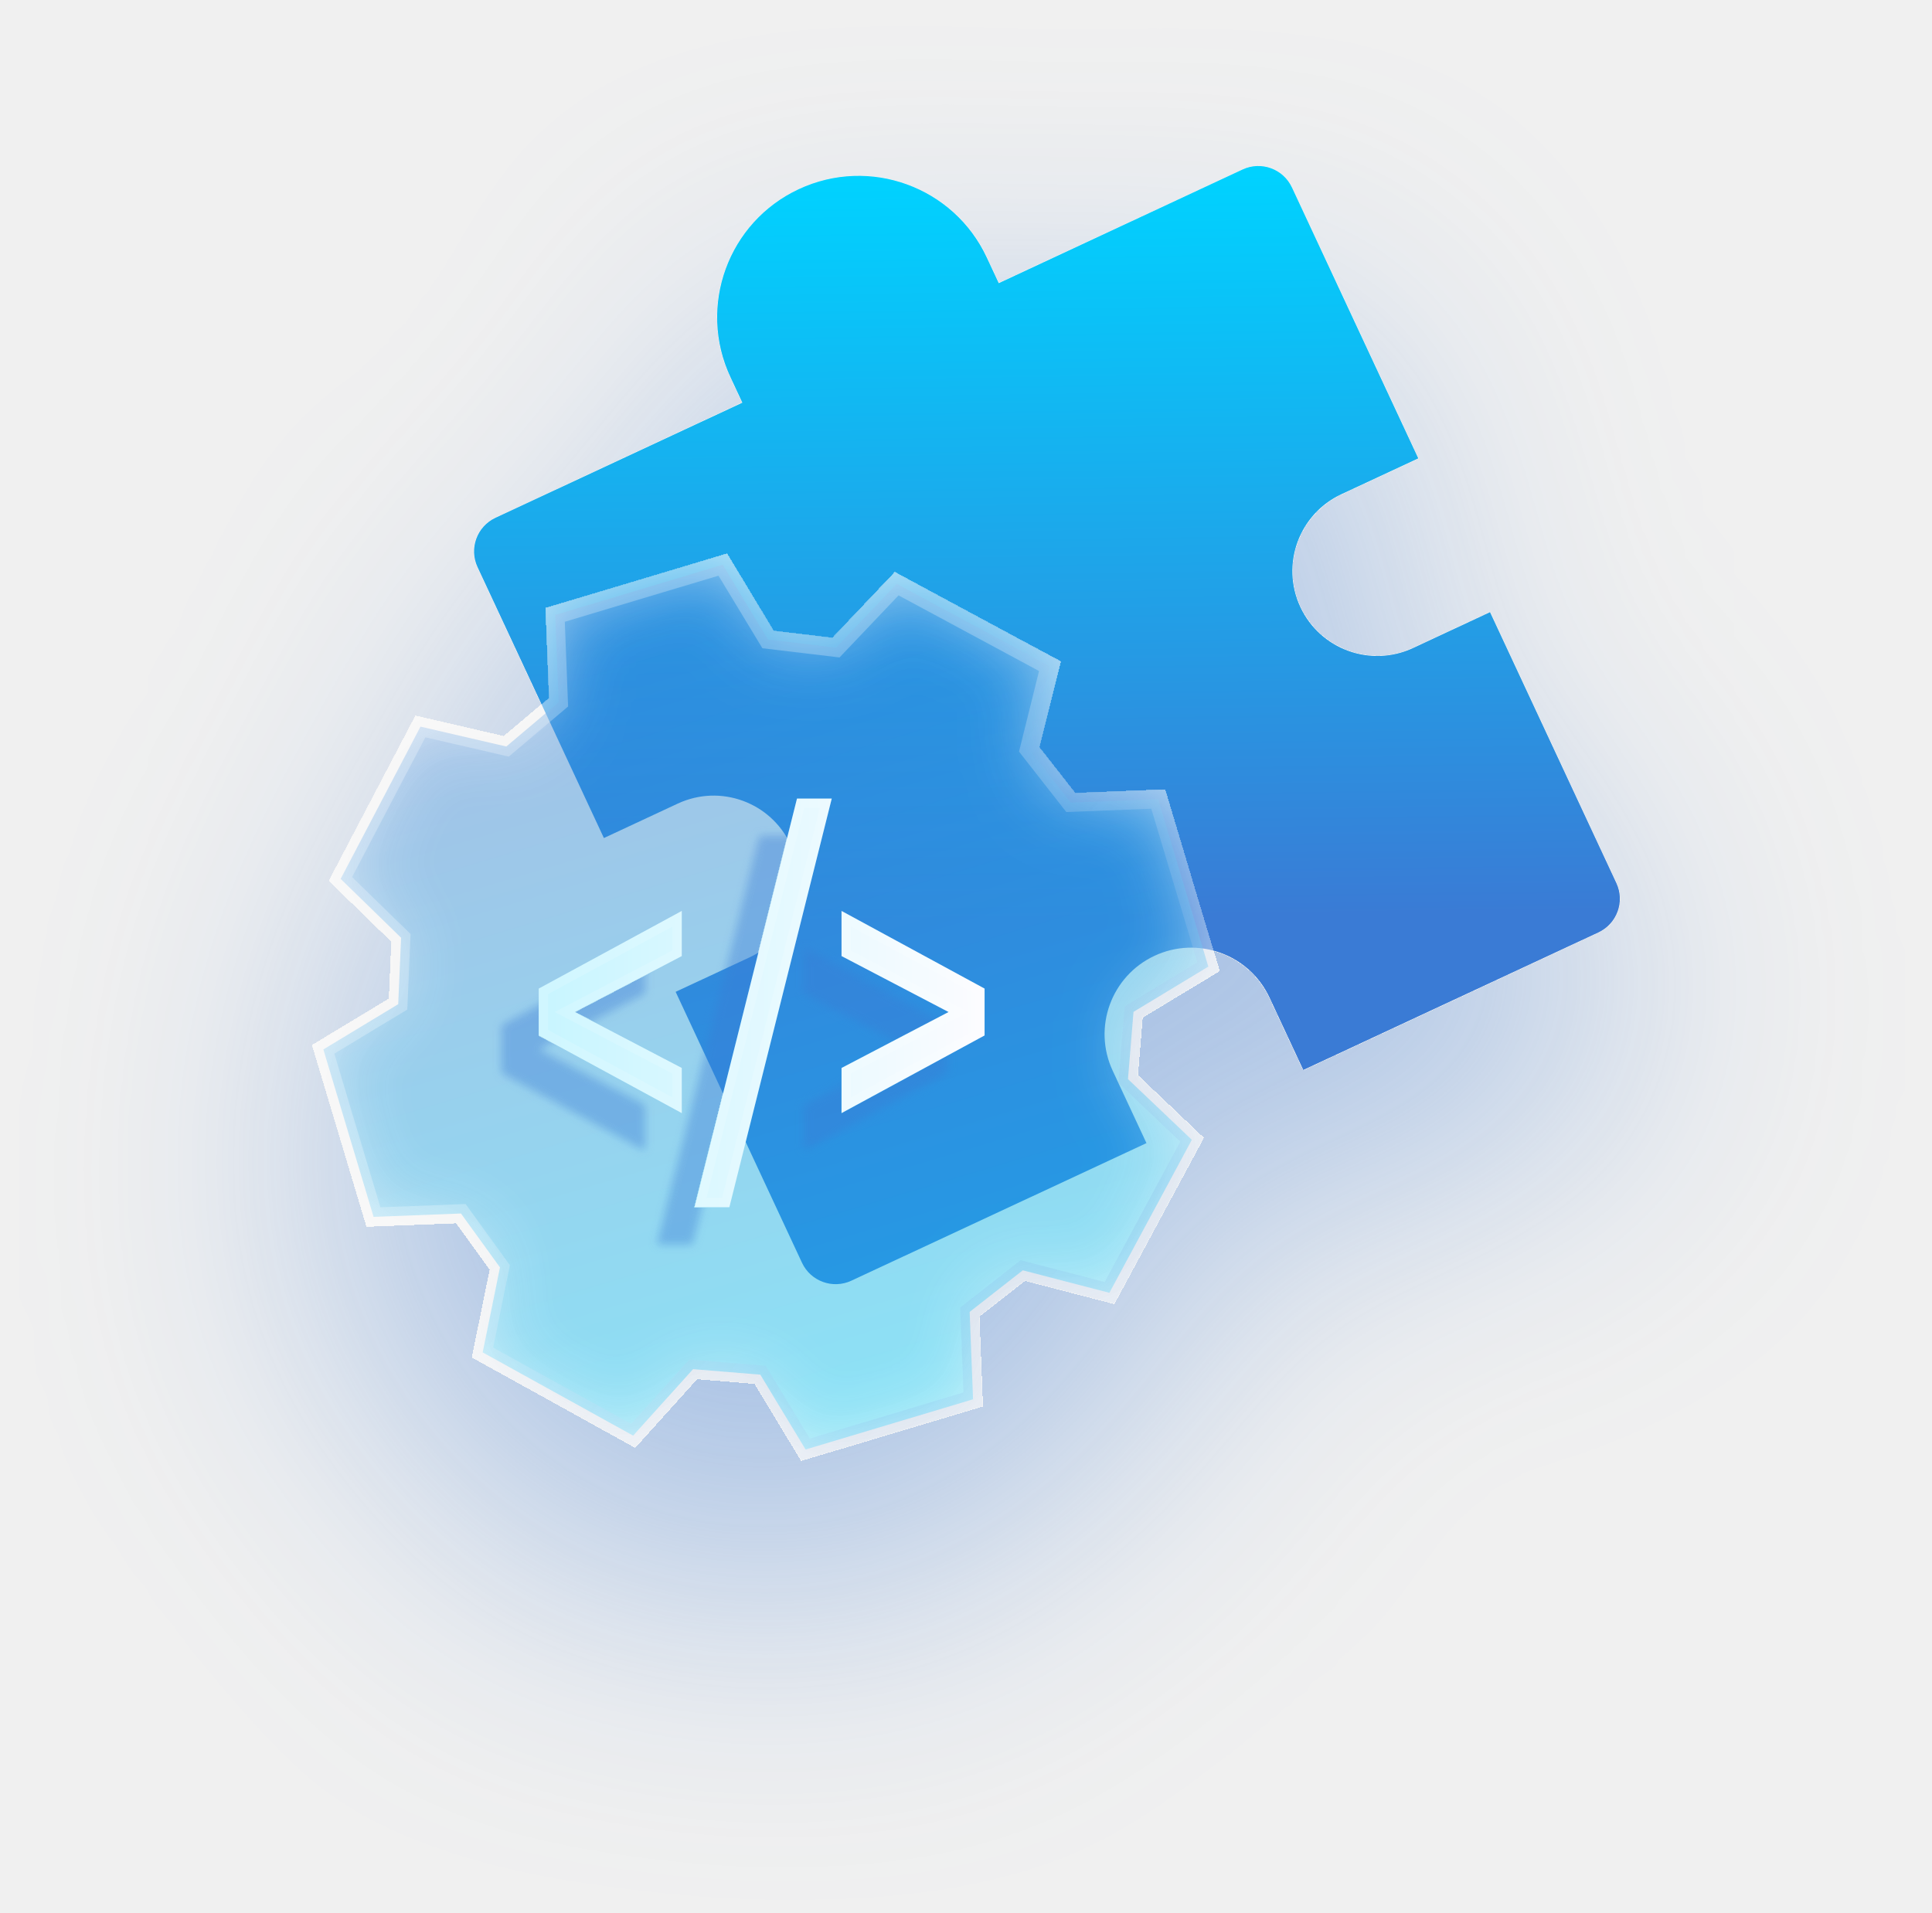
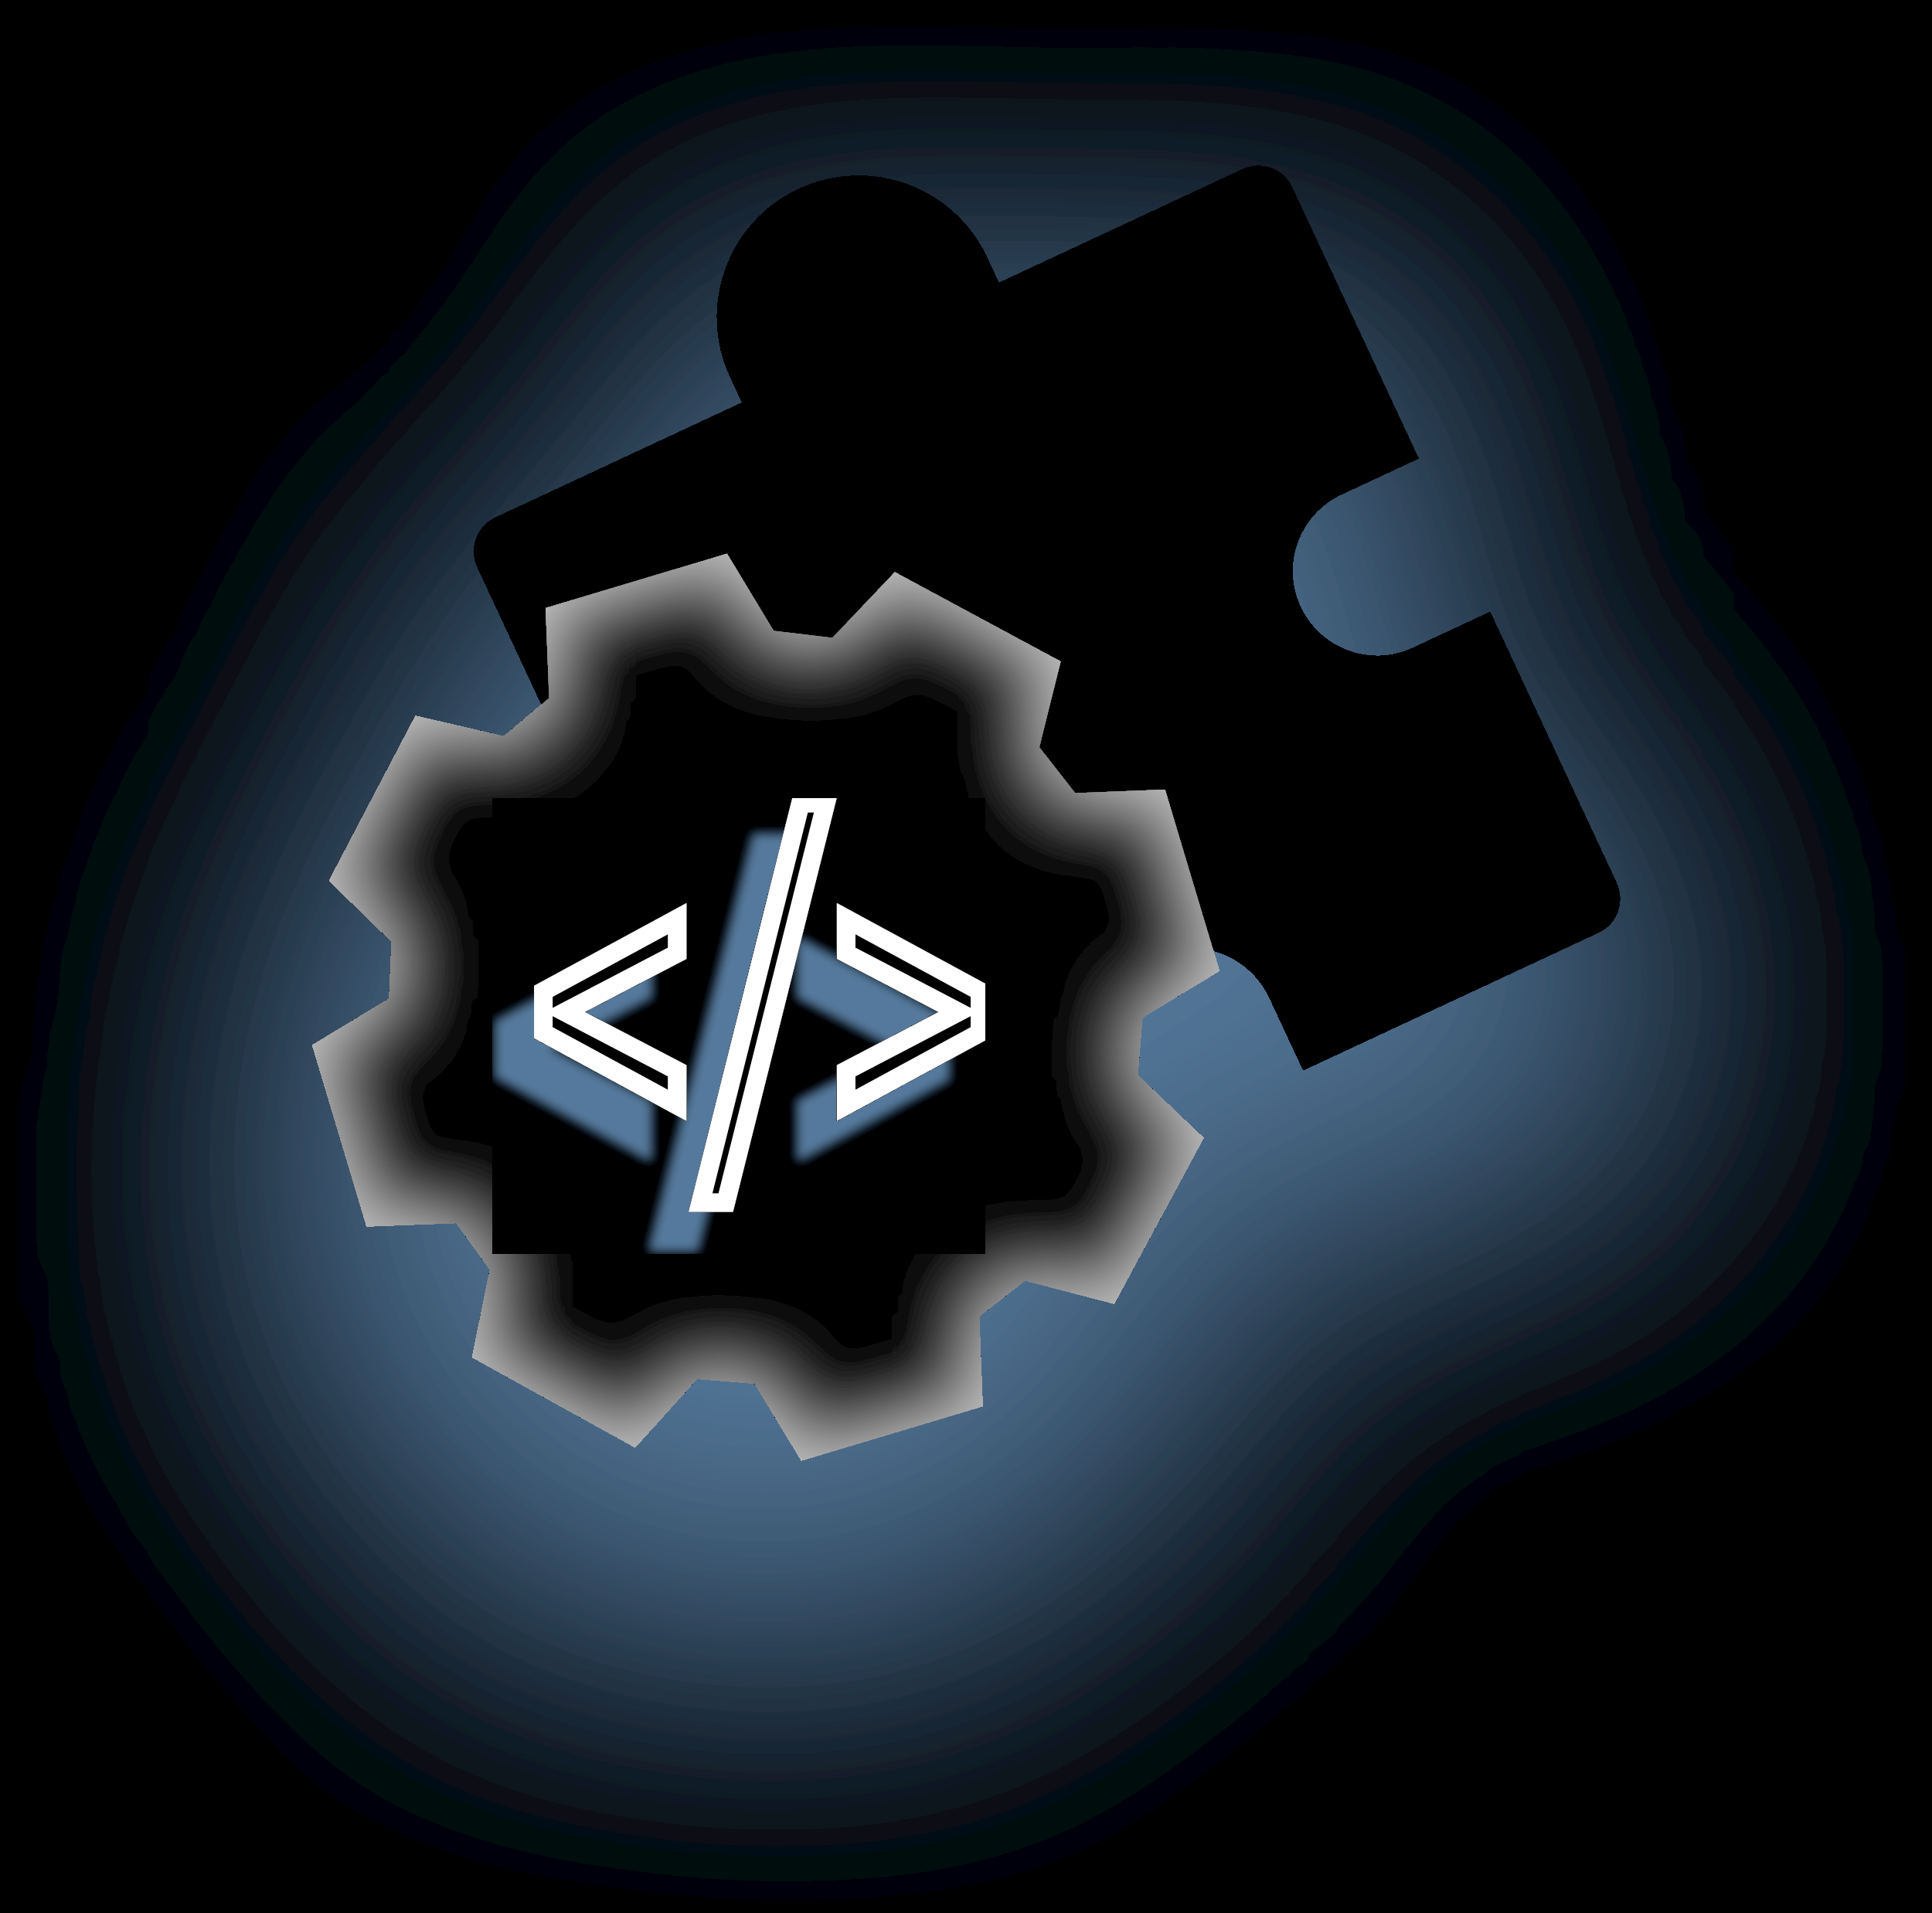
<svg xmlns="http://www.w3.org/2000/svg" width="104" height="103" viewBox="0 0 104 103" fill="none">
  <g filter="url(#filter0_d_6399_13446)">
    <path d="M25.707 30.536C25.24 29.535 25.673 28.345 26.674 27.878L39.961 21.682L39.318 20.302C37.541 16.491 39.19 11.96 43.001 10.183C46.812 8.406 51.342 10.055 53.119 13.866L53.763 15.246L66.888 9.126C67.889 8.659 69.079 9.092 69.545 10.093L76.347 24.68L72.207 26.61C69.92 27.677 68.931 30.395 69.997 32.681C71.063 34.968 73.781 35.957 76.068 34.891L80.208 32.96L87.01 47.547C87.477 48.548 87.044 49.738 86.043 50.205L70.157 57.612L68.34 53.715C67.253 51.384 64.482 50.375 62.15 51.462C59.819 52.549 58.81 55.321 59.897 57.652L61.715 61.549L45.829 68.956C44.828 69.423 43.638 68.99 43.171 67.989L36.37 53.403L40.348 51.548C42.634 50.481 43.623 47.763 42.557 45.477C41.491 43.19 38.773 42.201 36.486 43.267L32.508 45.122L25.707 30.536Z" fill="url(#paint0_linear_6399_13446)" />
    <g filter="url(#filter1_bi_6399_13446)">
      <path d="M29.889 33.11L30.072 37.815L27.255 40.195L22.635 39.124L18.338 47.322L21.591 50.491L21.436 54.069L17.407 56.505L20.11 65.52L24.815 65.338L26.914 68.24L25.983 72.817L34.082 77.298L37.308 73.72L40.928 74.016L43.365 78.045L52.38 75.342L52.197 70.637L55.057 68.398L59.719 69.609L64.157 61.37L60.72 58.102L61.017 54.482L65.045 52.045L62.342 43.03L57.637 43.213L55.398 40.353L56.511 35.874L48.271 31.436L45.003 34.873L41.341 34.436L38.904 30.407L29.889 33.11Z" fill="url(#paint1_linear_6399_13446)" />
      <path d="M29.889 33.11L30.072 37.815L27.255 40.195L22.635 39.124L18.338 47.322L21.591 50.491L21.436 54.069L17.407 56.505L20.11 65.52L24.815 65.338L26.914 68.24L25.983 72.817L34.082 77.298L37.308 73.72L40.928 74.016L43.365 78.045L52.38 75.342L52.197 70.637L55.057 68.398L59.719 69.609L64.157 61.37L60.72 58.102L61.017 54.482L65.045 52.045L62.342 43.03L57.637 43.213L55.398 40.353L56.511 35.874L48.271 31.436L45.003 34.873L41.341 34.436L38.904 30.407L29.889 33.11Z" stroke="url(#paint2_linear_6399_13446)" />
    </g>
    <g filter="url(#filter2_d_6399_13446)">
      <path d="M36.7 49.048L29 53.229V55.751L36.7 59.932V57.503L30.938 54.49L36.7 51.477V49.048ZM37.39 64.999H39.261L44.773 42.999H42.902L37.39 64.999ZM45.3 49.048V51.477L51.062 54.49L45.3 57.503V59.932L53 55.751V53.229L45.3 49.048Z" fill="url(#paint3_linear_6399_13446)" />
-       <path d="M36.45 59.511L29.25 55.602V53.377L36.45 49.469V51.326L30.822 54.268L30.398 54.49L30.822 54.712L36.45 57.654V59.511ZM45.55 51.326V49.469L52.75 53.377V55.602L45.55 59.511V57.654L51.178 54.712L51.602 54.49L51.178 54.268L45.55 51.326ZM44.452 43.249L39.066 64.749H37.711L43.097 43.249H44.452Z" stroke="white" stroke-opacity="0.14" stroke-width="0.5" />
+       <path d="M36.45 59.511L29.25 55.602V53.377L36.45 49.469V51.326L30.822 54.268L30.398 54.49L30.822 54.712L36.45 57.654V59.511ZM45.55 51.326V49.469L52.75 53.377V55.602L45.55 59.511V57.654L51.178 54.712L51.602 54.49L51.178 54.268L45.55 51.326ZM44.452 43.249L39.066 64.749H37.711L43.097 43.249H44.452Z" stroke="white" strokeOpacity="0.14" strokeWidth="0.5" />
    </g>
  </g>
  <defs>
-     <filter id="filter0_d_6399_13446" x="-4" y="-6" width="112" height="112" filterUnits="userSpaceOnUse" color-interpolation-filters="sRGB">
-       <feFlood flood-opacity="0" result="BackgroundImageFix" />
+     <filter id="filter0_d_6399_13446" x="-4" y="-6" width="112" height="112" filterUnits="userSpaceOnUse" colorInterpolationFilters="sRGB">
+       <feFlood floodOpacity="0" result="BackgroundImageFix" />
      <feColorMatrix in="SourceAlpha" type="matrix" values="0 0 0 0 0 0 0 0 0 0 0 0 0 0 0 0 0 0 127 0" result="hardAlpha" />
      <feOffset dy="8" />
      <feGaussianBlur stdDeviation="8" />
      <feComposite in2="hardAlpha" operator="out" />
      <feColorMatrix type="matrix" values="0 0 0 0 0.227 0 0 0 0 0.482 0 0 0 0 0.835 0 0 0 0.4 0" />
      <feBlend mode="normal" in2="BackgroundImageFix" result="effect1_dropShadow_6399_13446" />
      <feBlend mode="normal" in="SourceGraphic" in2="effect1_dropShadow_6399_13446" result="shape" />
    </filter>
-     <filter id="filter1_bi_6399_13446" x="10.817" y="23.817" width="60.819" height="60.819" filterUnits="userSpaceOnUse" color-interpolation-filters="sRGB">
-       <feFlood flood-opacity="0" result="BackgroundImageFix" />
+     <filter id="filter1_bi_6399_13446" x="10.817" y="23.817" width="60.819" height="60.819" filterUnits="userSpaceOnUse" colorInterpolationFilters="sRGB">
+       <feFlood floodOpacity="0" result="BackgroundImageFix" />
      <feGaussianBlur in="BackgroundImageFix" stdDeviation="3" />
      <feComposite in2="SourceAlpha" operator="in" result="effect1_backgroundBlur_6399_13446" />
      <feBlend mode="normal" in="SourceGraphic" in2="effect1_backgroundBlur_6399_13446" result="shape" />
      <feColorMatrix in="SourceAlpha" type="matrix" values="0 0 0 0 0 0 0 0 0 0 0 0 0 0 0 0 0 0 127 0" result="hardAlpha" />
      <feOffset />
      <feGaussianBlur stdDeviation="2" />
      <feComposite in2="hardAlpha" operator="arithmetic" k2="-1" k3="1" />
      <feColorMatrix type="matrix" values="0 0 0 0 1 0 0 0 0 1 0 0 0 0 1 0 0 0 0.63 0" />
      <feBlend mode="normal" in2="shape" result="effect2_innerShadow_6399_13446" />
    </filter>
-     <filter id="filter2_d_6399_13446" x="26.5" y="42.999" width="26.5" height="24.5" filterUnits="userSpaceOnUse" color-interpolation-filters="sRGB">
-       <feFlood flood-opacity="0" result="BackgroundImageFix" />
+     <filter id="filter2_d_6399_13446" x="26.5" y="42.999" width="26.5" height="24.5" filterUnits="userSpaceOnUse" colorInterpolationFilters="sRGB">
+       <feFlood floodOpacity="0" result="BackgroundImageFix" />
      <feColorMatrix in="SourceAlpha" type="matrix" values="0 0 0 0 0 0 0 0 0 0 0 0 0 0 0 0 0 0 127 0" result="hardAlpha" />
      <feOffset dx="-2" dy="2" />
      <feGaussianBlur stdDeviation="0.25" />
      <feComposite in2="hardAlpha" operator="out" />
      <feColorMatrix type="matrix" values="0 0 0 0 0.227 0 0 0 0 0.482 0 0 0 0 0.835 0 0 0 0.4 0" />
      <feBlend mode="normal" in2="BackgroundImageFix" result="effect1_dropShadow_6399_13446" />
      <feBlend mode="normal" in="SourceGraphic" in2="effect1_dropShadow_6399_13446" result="shape" />
    </filter>
    <linearGradient id="paint0_linear_6399_13446" x1="24.828" y1="49.932" x2="24.284" y2="9.916" gradientUnits="userSpaceOnUse">
-       <stop stop-color="#3A7BD5" />
-       <stop offset="1" stop-color="#00D2FF" />
+       <stop stopColor="#3A7BD5" />
+       <stop offset="1" stopColor="#00D2FF" />
    </linearGradient>
    <linearGradient id="paint1_linear_6399_13446" x1="34.467" y1="31.738" x2="48.254" y2="77.709" gradientUnits="userSpaceOnUse">
-       <stop stop-color="#3A7BD5" stop-opacity="0.42" />
-       <stop offset="1" stop-color="#00D2FF" stop-opacity="0.42" />
+       <stop stopColor="#3A7BD5" stopOpacity="0.42" />
+       <stop offset="1" stopColor="#00D2FF" stopOpacity="0.42" />
    </linearGradient>
    <linearGradient id="paint2_linear_6399_13446" x1="23.705" y1="43.916" x2="59.921" y2="77.962" gradientUnits="userSpaceOnUse">
-       <stop offset="0.331" stop-color="white" stop-opacity="0.26" />
-       <stop offset="1" stop-color="#3A7BD5" stop-opacity="0.16" />
+       <stop offset="0.331" stopColor="white" stopOpacity="0.26" />
+       <stop offset="1" stopColor="#3A7BD5" stopOpacity="0.16" />
    </linearGradient>
    <linearGradient id="paint3_linear_6399_13446" x1="28.381" y1="58.919" x2="53.911" y2="58.778" gradientUnits="userSpaceOnUse">
-       <stop stop-color="#C6F5FF" />
-       <stop offset="1" stop-color="#FEFCFF" />
+       <stop stopColor="#C6F5FF" />
+       <stop offset="1" stopColor="#FEFCFF" />
    </linearGradient>
  </defs>
</svg>
